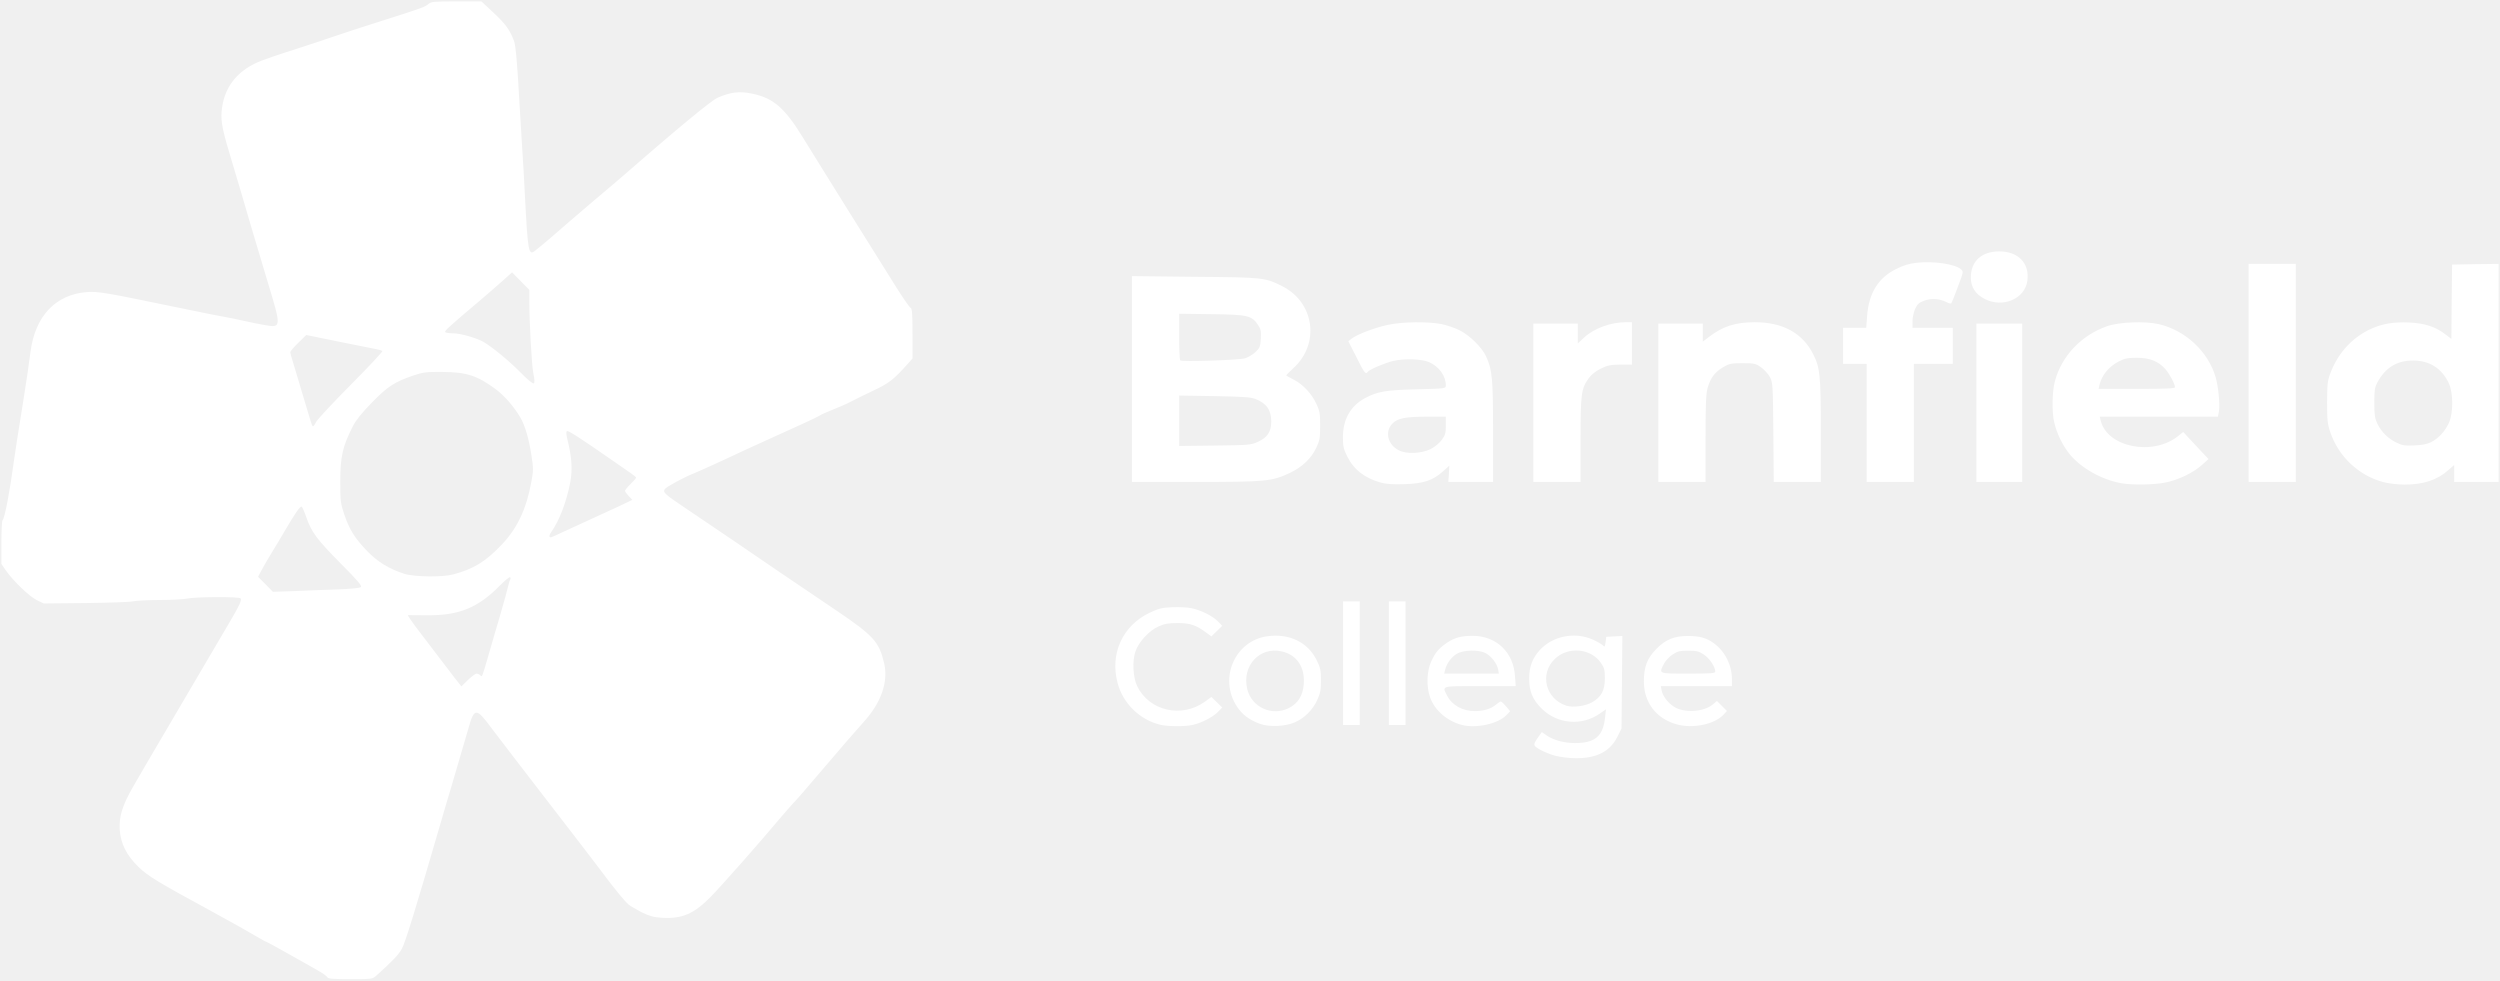
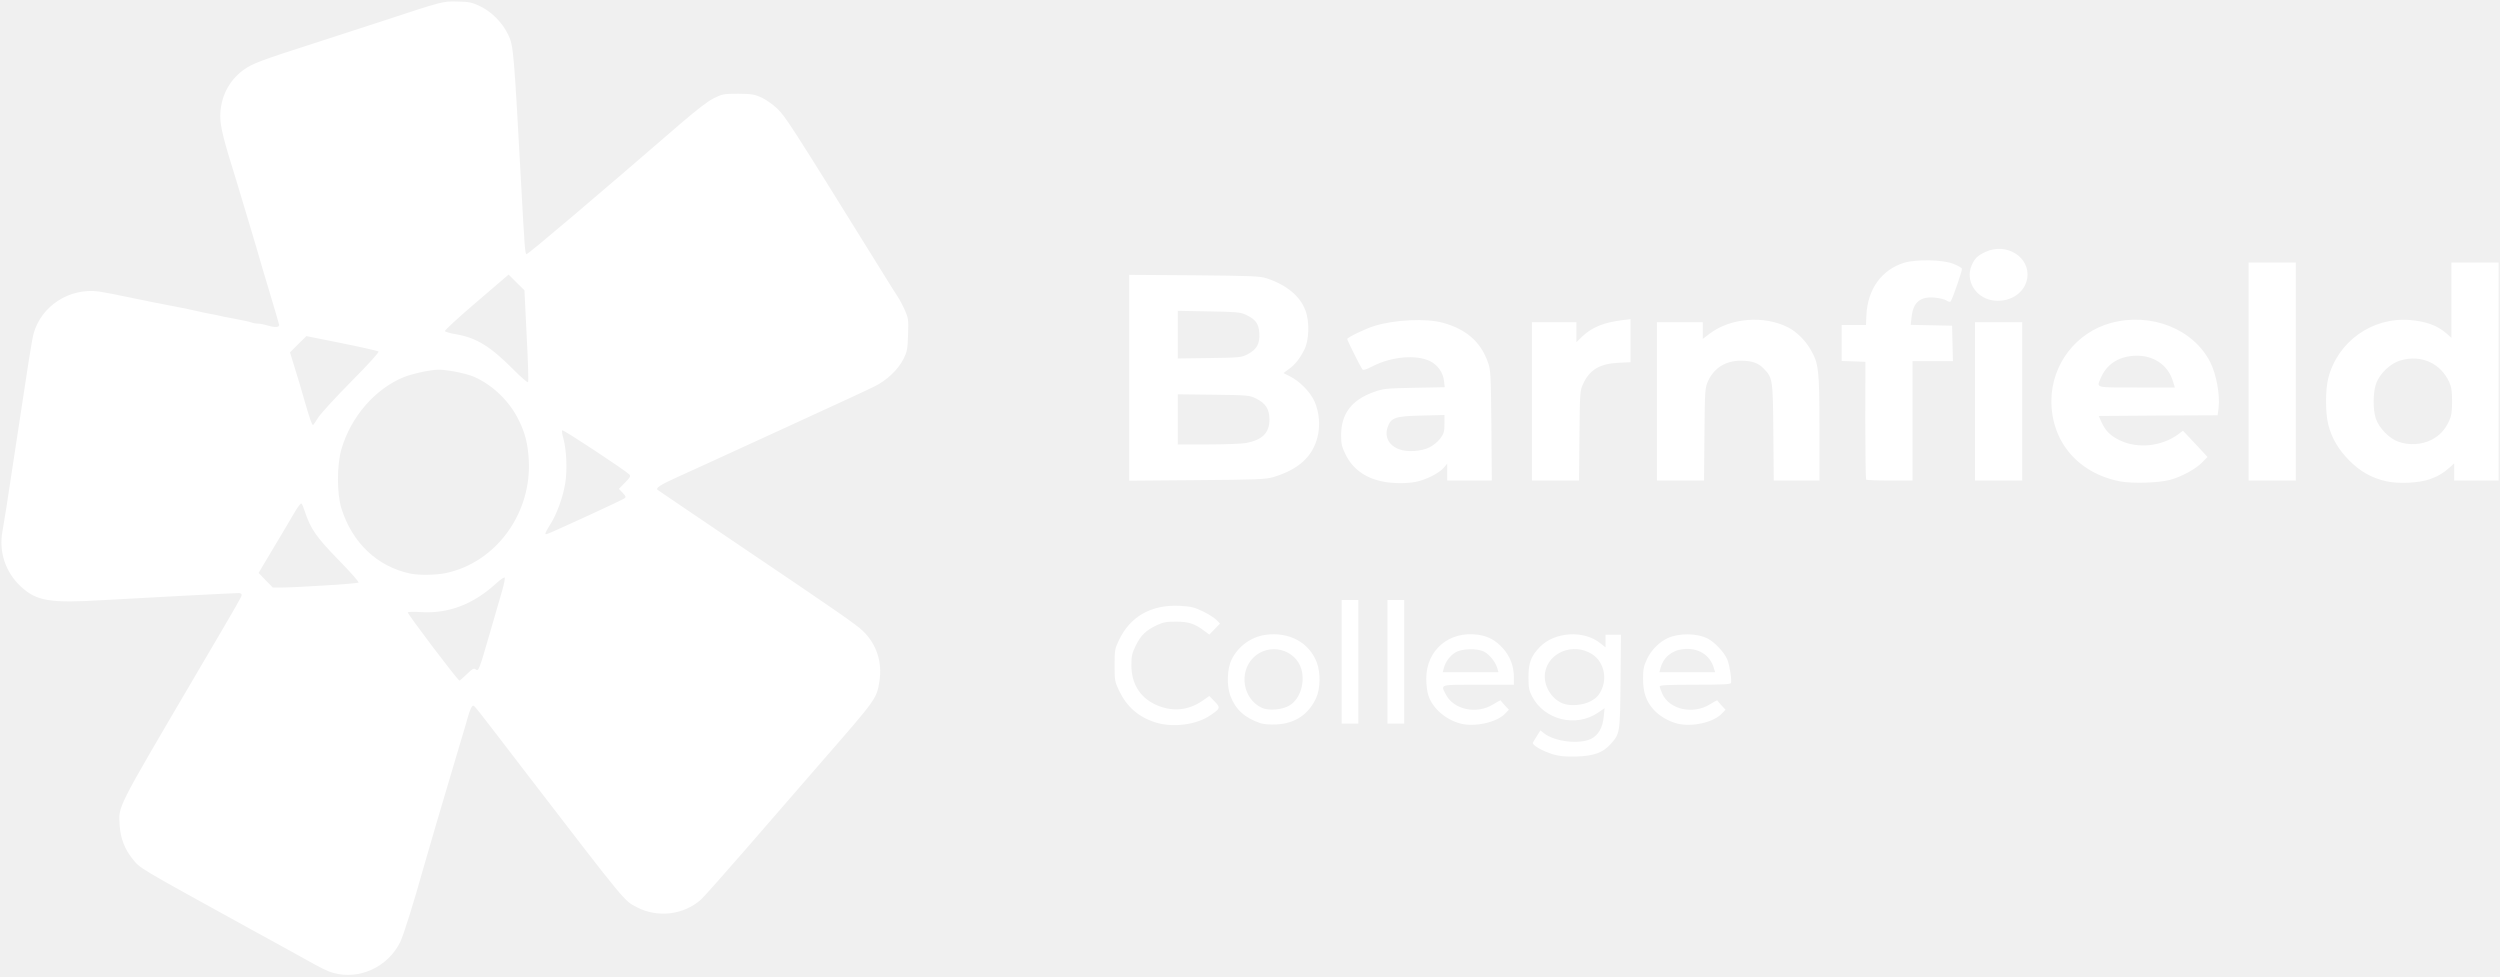
- <svg xmlns="http://www.w3.org/2000/svg" viewBox="0 0 1800 706" width="1800" height="706">
-   <path fill="#ffffff" fill-rule="evenodd" d="M235.7 703.6C235.4 702.9 232.5 700.8 229.3 699.0C226.1 697.2 221.9 694.8 220.0 693.7C202.9 684.0 191.9 678.0 191.5 678.0C191.3 678.0 188.7 676.6 185.8 674.9C179.7 671.3 166.8 664.0 153.0 656.5C113.8 635.2 106.5 630.8 99.7 624.2C91.0 615.6 86.9 607.5 86.2 597.3C85.6 587.8 88.2 579.6 96.2 565.8C99.5 560.1 103.1 553.9 104.2 552.0C105.3 550.1 109.4 543.1 113.3 536.5C121.8 522.0 132.1 504.5 136.5 497.0C139.9 491.2 157.1 461.9 165.0 448.5C172.5 435.9 174.3 431.9 173.2 430.8C171.9 429.5 140.1 429.7 134.5 431.0C132.3 431.5 123.5 432.0 115.0 432.0C106.5 432.0 97.7 432.5 95.5 433.0C93.3 433.5 78.0 434.0 61.5 434.2L31.5 434.5L26.5 432.1C21.1 429.4 9.5 418.3 4.2 410.7L1.0 406.0L1.0 390.5C1.0 382.1 1.4 374.9 1.8 374.6C3.3 373.7 7.1 353.8 10.0 332.0C10.7 326.6 12.9 312.7 17.1 286.5C19.5 271.2 20.5 264.5 22.0 253.0C25.4 227.5 40.1 212.0 62.6 210.3C70.4 209.7 76.3 210.7 124.5 220.7C149.3 225.8 160.1 228.0 164.0 228.6C165.9 228.9 171.1 230.0 175.5 231.0C179.9 232.0 186.8 233.4 190.9 234.1C202.7 236.1 202.7 235.8 192.4 201.9C182.8 169.9 177.0 150.4 173.6 138.5C171.5 131.3 167.8 118.8 165.3 110.6C159.5 91.3 158.6 85.5 160.0 76.7C162.4 61.3 172.0 50.0 188.0 43.8C191.6 42.4 201.9 38.8 211.0 36.0C220.1 33.1 233.8 28.5 241.5 25.9C249.2 23.3 264.9 18.1 276.5 14.5C303.9 5.8 306.1 5.0 308.6 2.8C310.4 1.2 312.6 1.0 328.6 1.0L346.6 1.0L355.6 9.4C363.9 17.2 367.1 21.5 370.1 29.5C371.3 32.7 372.5 46.1 374.0 74.0C374.6 83.6 375.5 98.5 376.0 107.0C376.6 115.5 377.5 131.3 378.0 142.0C380.1 182.0 380.6 184.3 385.4 180.4C391.0 176.0 402.1 166.5 410.0 159.5C414.7 155.4 421.9 149.3 426.0 145.8C430.1 142.4 438.0 135.7 443.5 131.0C487.6 92.6 511.9 72.5 516.6 70.4C525.9 66.3 532.4 65.5 541.4 67.4C557.0 70.6 565.1 77.7 578.7 100.0C583.6 108.0 590.6 119.2 594.2 125.0C597.8 130.8 605.3 142.7 610.7 151.5C621.4 168.7 631.1 184.1 645.3 206.8C650.3 214.7 654.9 221.4 655.7 221.7C656.7 222.1 657.0 226.1 657.0 240.1L657.0 258.1L653.8 261.7C643.7 273.1 640.1 275.9 629.3 281.0C623.4 283.8 616.0 287.4 613.0 289.0C610.0 290.6 603.9 293.3 599.5 295.0C595.1 296.7 591.0 298.6 590.4 299.1C589.7 299.6 583.7 302.6 576.9 305.6C570.1 308.7 559.8 313.4 554.0 316.0C548.2 318.6 540.1 322.3 536.0 324.2C521.5 331.1 502.5 339.7 499.4 340.9C492.5 343.6 479.6 350.6 478.6 352.2C477.1 354.6 478.5 355.8 496.4 367.8C505.3 373.8 519.0 383.1 527.0 388.5C535.0 394.0 550.2 404.3 560.7 411.5C571.3 418.6 589.9 431.2 602.1 439.5C629.0 457.7 633.0 462.1 636.6 477.6C639.7 491.1 634.4 506.1 621.6 520.1C618.8 523.2 613.3 529.5 609.3 534.1C605.4 538.7 597.3 548.1 591.4 555.0C585.5 561.9 579.3 569.1 577.7 571.0C576.1 572.9 572.8 576.5 570.5 579.0C568.2 581.5 563.9 586.5 560.9 590.0C548.6 604.8 520.1 637.1 512.1 645.3C499.8 658.0 491.1 661.7 476.4 660.8C470.5 660.4 467.6 659.6 461.7 656.7C457.8 654.6 453.6 652.2 452.5 651.2C449.4 648.5 442.3 639.8 432.0 626.0C426.8 619.1 415.6 604.5 407.0 593.4C382.4 561.5 359.9 532.3 354.3 524.8C342.8 509.2 341.5 509.2 337.1 525.0C336.2 528.3 331.2 545.2 325.1 566.0C323.5 571.2 319.7 584.0 316.7 594.5C299.0 655.3 291.8 678.6 289.4 683.0C287.1 687.3 282.5 692.1 270.8 702.6C268.2 704.9 267.6 705.0 252.2 705.0C239.7 705.0 236.1 704.7 235.7 703.6ZM1120.0 544.2C1116.4 543.3 1111.4 541.2 1108.7 539.7C1103.5 536.6 1103.5 536.4 1108.2 529.8L1110.1 527.1L1113.7 529.6C1118.8 533.0 1126.2 535.0 1134.0 535.0C1148.3 535.0 1154.1 530.2 1155.6 517.0L1156.3 510.7L1151.7 513.9C1138.6 522.9 1121.1 521.3 1109.9 510.1C1103.4 503.6 1101.0 497.7 1101.0 488.5C1101.0 480.2 1103.3 474.0 1108.5 468.2C1117.8 457.9 1133.8 454.7 1146.8 460.5C1150.2 462.0 1153.5 464.0 1154.2 464.8C1155.3 466.1 1155.6 465.7 1156.0 462.4L1156.5 458.5L1162.3 458.2L1168.1 457.9L1167.8 491.2L1167.5 524.5L1164.5 530.5C1159.2 541.1 1149.5 546.1 1134.3 545.9C1130.0 545.9 1123.6 545.1 1120.0 544.2ZM835.7 521.9C820.7 518.4 808.4 506.4 804.6 491.5C799.1 470.5 808.3 450.5 827.7 441.2C834.3 438.1 836.6 437.5 844.0 437.2C848.8 437.0 855.0 437.3 857.9 437.9C864.9 439.4 873.1 443.5 876.9 447.4L880.0 450.6L876.1 454.4L872.2 458.2L868.8 455.7C861.3 450.1 857.0 448.6 848.0 448.6C841.3 448.6 838.4 449.1 834.2 451.0C827.4 454.0 819.8 462.2 817.5 469.1C815.1 476.1 815.8 487.9 818.8 494.1C827.5 511.9 850.7 517.2 867.4 505.3L872.2 501.8L876.1 505.6L880.0 509.4L876.9 512.6C873.4 516.2 865.2 520.5 858.9 521.9C853.6 523.2 840.9 523.1 835.7 521.9ZM907.3 521.2C899.6 518.4 894.4 514.6 890.6 508.7C877.3 488.6 889.1 461.3 912.5 458.1C928.3 455.9 941.6 462.4 948.0 475.3C950.7 480.8 951.1 482.7 951.1 489.8C951.1 496.6 950.7 499.0 948.4 504.0C945.3 511.0 939.1 517.2 932.2 520.1C925.4 523.1 913.9 523.6 907.3 521.2ZM1052.7 522.0C1042.1 519.3 1033.0 511.5 1029.7 502.2C1026.9 494.5 1027.2 483.3 1030.5 476.2C1033.5 469.7 1035.8 467.0 1041.5 463.0C1047.2 459.1 1052.0 457.8 1060.5 457.8C1077.4 457.9 1089.7 469.6 1090.8 486.8L1091.3 494.0L1065.6 494.0C1037.0 494.0 1038.2 493.6 1042.0 501.0C1045.5 507.8 1053.1 512.0 1061.9 512.0C1068.2 512.0 1073.4 510.4 1076.9 507.5C1078.5 506.1 1080.2 505.0 1080.6 505.1C1081.1 505.1 1082.8 506.7 1084.4 508.6L1087.3 512.1L1084.5 515.0C1078.6 521.1 1063.0 524.6 1052.7 522.0ZM1207.1 521.5C1192.6 517.4 1183.7 506.0 1183.6 491.0C1183.5 480.2 1185.9 473.9 1192.9 466.9C1199.5 460.3 1205.6 457.9 1215.4 457.9C1223.7 457.9 1228.7 459.3 1233.8 463.0C1242.0 468.9 1247.0 478.9 1247.0 489.2L1247.0 494.0L1221.4 494.0L1195.8 494.0L1196.4 497.2C1197.2 501.3 1201.0 506.2 1205.5 509.0C1212.8 513.5 1226.8 512.6 1233.2 507.2L1236.2 504.7L1239.8 508.3L1243.4 511.9L1241.0 514.5C1234.4 521.6 1218.8 524.8 1207.1 521.5ZM967.0 477.5L967.0 433.0L973.0 433.0L979.0 433.0L979.0 477.5L979.0 522.0L973.0 522.0L967.0 522.0L967.0 477.5ZM1000.0 477.5L1000.0 433.0L1006.0 433.0L1012.0 433.0L1012.0 477.5L1012.0 522.0L1006.0 522.0L1000.0 522.0L1000.0 477.5ZM928.0 509.8C934.6 506.4 938.1 500.8 938.7 492.6C939.7 480.4 933.7 471.4 922.8 469.0C906.9 465.4 894.0 479.4 898.0 496.1C901.2 509.3 915.8 515.9 928.0 509.8ZM1146.4 505.6C1153.0 501.7 1155.5 497.1 1155.5 488.4C1155.5 482.2 1155.1 480.8 1152.6 477.2C1145.3 466.7 1129.0 465.3 1119.5 474.4C1108.3 485.1 1112.7 503.2 1127.8 508.1C1132.6 509.6 1141.6 508.4 1146.4 505.6ZM343.1 485.0C343.9 485.0 345.1 485.5 345.8 486.2C347.2 487.6 346.9 488.2 351.5 472.5C353.4 465.9 357.2 452.6 360.1 443.0C362.9 433.4 365.5 423.9 365.9 421.9C366.3 420.0 367.0 417.8 367.4 417.2C367.7 416.6 367.7 415.9 367.2 415.6C366.7 415.3 363.5 418.0 359.9 421.6C344.2 437.6 330.5 443.2 307.5 443.0C300.4 442.9 294.1 442.9 293.7 442.9C293.3 443.0 297.1 448.5 302.2 455.1C307.3 461.8 314.1 470.7 317.3 474.9C320.5 479.1 325.1 485.1 327.6 488.4L332.2 494.2L336.9 489.6C339.5 487.1 342.3 485.0 343.1 485.0ZM1078.6 481.8C1077.8 477.7 1073.7 472.4 1069.7 470.3C1064.7 467.6 1053.5 467.9 1048.8 470.8C1044.9 473.2 1041.6 477.7 1040.5 482.2L1039.8 485.0L1059.5 485.0L1079.2 485.0L1078.6 481.8ZM1235.0 483.5C1235.0 480.2 1230.8 473.9 1226.8 471.3C1223.2 468.9 1221.6 468.5 1215.5 468.5C1209.4 468.5 1207.8 468.9 1204.2 471.3C1201.9 472.8 1199.1 475.8 1198.0 478.0C1194.3 485.2 1193.7 485.0 1215.5 485.0C1232.4 485.0 1235.0 484.8 1235.0 483.5ZM242.5 424.4C251.6 424.1 259.1 423.4 259.8 422.7C260.8 421.9 257.7 418.1 245.2 405.6C228.2 388.4 224.3 383.2 220.6 372.6C219.4 368.9 217.8 365.4 217.3 364.9C216.3 363.9 212.6 369.3 204.0 384.0C202.3 387.0 198.6 393.1 195.9 397.5C193.2 401.9 189.8 407.7 188.4 410.4L185.8 415.3L191.2 420.7L196.5 426.1L211.5 425.6C219.8 425.2 233.7 424.7 242.5 424.4ZM326.2 413.6C340.7 409.8 349.6 404.4 361.0 392.4C372.5 380.4 379.0 366.5 382.6 346.8C384.1 338.7 384.1 337.2 382.6 327.7C380.8 315.8 378.0 306.3 374.6 300.5C370.0 292.7 363.2 284.9 356.9 280.2C343.6 270.4 336.0 267.9 318.3 267.8C306.8 267.7 304.7 268.0 297.5 270.4C284.0 275.0 279.0 278.3 267.7 289.9C260.4 297.4 256.2 302.6 254.0 307.0C246.6 321.6 245.0 328.8 245.0 347.0C245.0 360.8 245.2 362.4 247.9 370.5C251.7 381.5 255.5 387.6 264.4 396.8C271.8 404.5 280.1 409.6 291.0 413.1C298.0 415.4 318.4 415.7 326.2 413.6ZM405.2 383.1C409.7 381.0 418.7 376.9 425.0 374.0C431.3 371.1 440.7 366.8 445.9 364.4L455.3 359.9L452.7 357.2C451.2 355.6 450.0 353.9 450.0 353.4C450.0 352.9 451.8 350.6 454.0 348.5C456.2 346.4 458.0 344.3 458.0 343.9C458.0 343.6 456.3 342.1 454.2 340.7C452.2 339.3 445.6 334.7 439.5 330.5C417.5 315.2 409.1 309.8 408.2 310.4C407.5 310.8 407.7 312.9 408.5 316.3C411.7 329.0 412.3 338.0 410.6 347.2C407.9 361.3 402.8 374.7 396.9 383.1C395.9 384.5 395.3 386.0 395.7 386.4C396.5 387.2 395.8 387.5 405.2 383.1ZM994.3 347.5C982.6 344.3 974.6 338.0 970.0 328.6C967.4 323.4 966.9 321.2 966.9 315.2C966.8 302.1 972.2 292.5 982.7 286.7C991.7 281.9 997.8 280.8 1020.2 280.3C1040.9 279.8 1041.0 279.7 1041.0 277.5C1041.0 270.7 1036.2 264.0 1029.1 260.8C1023.8 258.4 1011.1 258.0 1003.0 259.9C996.6 261.5 985.6 266.2 984.6 267.9C983.3 269.9 982.1 268.2 976.4 256.7L970.8 245.7L973.2 243.8C977.1 240.8 989.6 236.0 998.8 234.0C1009.4 231.6 1028.4 231.4 1038.2 233.4C1041.8 234.2 1047.5 236.1 1050.7 237.7C1057.9 241.2 1066.8 249.9 1069.9 256.4C1074.4 266.2 1075.0 272.0 1075.0 310.8L1075.0 347.0L1058.9 347.0L1042.8 347.0L1043.2 341.1L1043.5 335.3L1038.7 339.6C1031.5 346.0 1024.8 348.2 1011.0 348.6C1003.0 348.9 997.9 348.5 994.3 347.5ZM1527.8 348.0C1513.6 345.6 1498.6 337.2 1490.3 327.2C1485.1 320.8 1480.9 312.2 1479.0 304.0C1477.3 296.8 1477.5 282.0 1479.5 274.6C1484.3 256.4 1498.5 241.4 1517.0 234.9C1525.8 231.8 1544.4 231.1 1554.4 233.4C1573.6 237.9 1589.9 253.1 1595.3 271.7C1597.2 278.2 1598.5 291.7 1597.6 296.4L1596.9 300.0L1554.3 300.0L1511.8 300.0L1512.5 302.8C1517.1 322.0 1549.9 328.6 1568.2 314.0L1571.9 311.0L1581.0 320.8L1590.1 330.5L1585.5 334.7C1579.2 340.4 1568.2 345.7 1558.7 347.5C1550.4 349.1 1535.7 349.3 1527.8 348.0ZM1715.9 347.1C1698.2 342.3 1683.9 328.9 1677.8 311.2C1675.8 305.3 1675.5 302.6 1675.5 289.5C1675.6 275.6 1675.8 274.0 1678.3 267.6C1683.7 253.9 1693.6 243.2 1706.4 237.1C1715.0 233.1 1723.0 231.7 1734.7 232.2C1745.9 232.8 1753.5 235.2 1760.5 240.6L1765.0 244.0L1765.2 217.2L1765.5 190.5L1782.2 190.2L1799.0 190.0L1799.0 268.5L1799.0 347.0L1783.0 347.0L1767.0 347.0L1767.0 340.9L1767.0 334.8L1763.0 338.3C1755.0 345.6 1744.6 349.0 1731.0 348.9C1726.2 348.9 1719.7 348.1 1715.9 347.1ZM815.0 272.9L815.0 198.8L860.2 199.3C909.8 199.7 910.8 199.8 923.3 206.1C946.4 217.8 950.5 247.5 931.3 265.0C928.3 267.8 925.9 270.2 926.1 270.4C926.3 270.6 928.9 272.0 931.8 273.5C938.5 277.1 944.4 283.5 947.8 290.8C950.2 295.8 950.5 297.8 950.5 306.5C950.5 315.2 950.2 317.2 947.8 322.2C944.2 330.0 937.5 336.4 928.7 340.5C915.8 346.6 911.4 347.0 860.5 347.0L815.0 347.0L815.0 272.9ZM1104.0 290.0L1104.0 233.0L1120.0 233.0L1136.0 233.0L1136.0 240.1L1136.0 247.3L1140.6 243.0C1147.7 236.4 1159.8 232.0 1170.5 232.0L1175.0 232.0L1175.0 247.2L1175.0 262.5L1166.7 262.5C1159.7 262.6 1157.5 263.0 1152.6 265.4C1148.9 267.2 1145.8 269.7 1143.9 272.3C1138.5 279.8 1138.0 283.4 1138.0 316.7L1138.0 347.0L1121.0 347.0L1104.0 347.0L1104.0 290.0ZM1194.0 290.0L1194.0 233.0L1210.0 233.0L1226.0 233.0L1226.0 239.5L1226.0 246.0L1230.7 242.4C1240.5 234.9 1249.6 232.0 1263.5 232.0C1283.6 232.0 1297.8 239.8 1305.5 255.0C1310.4 264.7 1311.0 270.3 1311.0 310.2L1311.0 347.0L1294.0 347.0L1277.1 347.0L1276.8 311.2C1276.5 276.8 1276.4 275.4 1274.3 271.4C1273.1 269.2 1270.2 266.1 1267.9 264.4C1264.0 261.7 1263.0 261.5 1254.6 261.5C1246.5 261.5 1245.0 261.8 1240.8 264.3C1234.9 267.7 1231.6 272.0 1229.6 278.9C1228.3 283.4 1228.0 289.9 1228.0 315.7L1228.0 347.0L1211.0 347.0L1194.0 347.0L1194.0 290.0ZM1344.0 304.5L1344.0 262.0L1335.5 262.0L1327.0 262.0L1327.0 249.0L1327.0 236.0L1335.4 236.0L1343.7 236.0L1344.3 227.7C1345.5 211.2 1352.2 200.2 1365.0 193.8C1370.5 191.0 1374.5 189.8 1380.0 189.2C1391.8 187.8 1407.6 190.1 1411.8 193.8C1413.8 195.5 1413.8 195.6 1409.6 206.7C1407.4 212.8 1405.2 218.1 1404.9 218.4C1404.6 218.8 1403.0 218.4 1401.4 217.5C1396.5 215.0 1390.4 214.6 1385.4 216.5C1381.7 217.9 1380.4 219.0 1378.9 222.4C1377.9 224.6 1377.0 228.6 1377.0 231.2L1377.0 236.0L1391.5 236.0L1406.0 236.0L1406.0 249.0L1406.0 262.0L1392.0 262.0L1378.0 262.0L1378.0 304.5L1378.0 347.0L1361.0 347.0L1344.0 347.0L1344.0 304.5ZM1423.0 290.0L1423.0 233.0L1439.5 233.0L1456.0 233.0L1456.0 290.0L1456.0 347.0L1439.5 347.0L1423.0 347.0L1423.0 290.0ZM1619.0 268.5L1619.0 190.0L1636.0 190.0L1653.0 190.0L1653.0 268.5L1653.0 347.0L1636.0 347.0L1619.0 347.0L1619.0 268.5ZM1029.9 323.4C1033.1 321.8 1036.3 319.1 1038.1 316.7C1040.6 313.3 1041.0 311.8 1041.0 306.3L1041.0 300.0L1028.0 300.0C1011.9 300.0 1006.2 301.1 1002.4 305.1C996.9 310.9 999.2 320.2 1007.1 324.2C1012.6 327.1 1023.3 326.6 1029.9 323.4ZM905.7 318.1C912.5 315.1 915.3 310.8 915.3 303.6C915.3 295.2 911.9 290.4 904.0 287.3C900.3 285.9 895.0 285.6 874.2 285.2L849.0 284.8L849.0 303.0L849.0 321.1L874.8 320.8C899.3 320.5 900.7 320.4 905.7 318.1ZM1750.5 318.3C1755.9 315.5 1760.4 310.5 1763.2 304.5C1766.5 297.2 1766.4 282.6 1763.0 275.6C1757.9 265.1 1749.2 259.6 1737.5 259.6C1725.8 259.5 1717.4 264.7 1711.7 275.4C1709.8 278.9 1709.5 281.1 1709.5 290.0C1709.5 298.9 1709.9 301.2 1711.7 305.1C1714.7 311.1 1719.4 315.8 1725.5 318.7C1729.8 320.8 1731.6 321.0 1738.5 320.7C1744.1 320.5 1747.7 319.7 1750.5 318.3ZM227.6 303.8C228.5 302.0 239.8 289.9 252.7 276.9C265.6 263.9 275.8 253.0 275.3 252.7C274.7 252.3 273.0 251.8 271.4 251.5C269.8 251.2 257.7 248.8 244.5 246.1L220.5 241.2L214.8 246.8C211.6 249.9 209.0 252.9 209.0 253.6C209.0 254.2 209.8 257.3 210.9 260.6C211.9 263.8 215.3 275.3 218.5 286.0C221.7 296.7 224.4 305.8 224.7 306.2C225.4 307.5 225.9 307.1 227.6 303.8ZM1566.0 278.8C1565.9 276.4 1562.2 269.4 1559.2 265.9C1554.1 260.1 1547.8 257.6 1538.5 257.6C1531.9 257.6 1529.6 258.1 1525.4 260.3C1518.4 263.9 1513.3 270.1 1511.6 277.2L1511.0 280.0L1538.5 280.0C1559.8 280.0 1566.0 279.7 1566.0 278.8ZM384.0 268.8C382.8 263.0 381.1 232.5 381.1 215.6L381.1 208.7L374.9 202.4L368.7 196.1L362.1 202.0C358.5 205.3 351.2 211.5 346.0 216.0C323.5 235.0 320.0 238.2 320.5 239.1C320.9 239.6 323.5 240.0 326.4 240.0C331.5 240.0 343.0 243.3 348.0 246.1C354.1 249.6 366.3 259.6 374.5 267.9C380.2 273.7 383.8 276.6 384.4 276.0C385.0 275.4 384.9 272.8 384.0 268.8ZM896.3 258.0C898.5 257.4 901.8 255.4 903.8 253.6C907.1 250.5 907.4 249.7 907.8 243.9C908.1 238.4 907.8 237.0 905.8 234.0C901.3 227.2 898.4 226.5 872.2 226.2L849.0 225.9L849.0 242.3C849.0 251.3 849.3 259.0 849.8 259.5C850.8 260.6 891.8 259.3 896.3 258.0ZM1428.9 215.2C1422.3 211.8 1419.0 206.7 1419.0 199.8C1419.0 188.1 1426.7 181.0 1439.5 181.0C1453.2 181.0 1461.4 189.6 1459.7 202.1C1458.0 215.2 1441.9 222.0 1428.9 215.2Z" />
+ <svg xmlns="http://www.w3.org/2000/svg" viewBox="0 0 1800 703" width="1800" height="703">
+   <path fill="#ffffff" fill-rule="evenodd" d="M240.0 700.5C235.9 699.4 230.5 696.7 219.5 690.5C217.3 689.2 200.0 679.7 181.0 669.3C97.5 623.3 101.1 625.5 95.2 618.1C89.8 611.4 86.8 603.5 86.2 594.8C85.3 579.9 82.7 585.2 141.5 485.0C173.0 431.4 174.0 429.6 174.0 428.3C174.0 427.6 173.1 427.0 171.9 427.0C168.7 427.0 95.8 430.8 74.0 432.1C35.9 434.4 26.3 432.8 15.0 422.3C3.9 412.0 -1.0 397.2 1.8 382.3C2.4 379.1 3.6 371.8 4.5 366.0C6.0 355.7 12.1 316.1 16.0 290.5C17.1 283.4 19.1 270.1 20.5 261.0C21.9 252.0 23.5 242.8 24.1 240.5C29.6 220.2 50.1 207.0 71.4 209.9C75.3 210.5 85.7 212.5 94.5 214.4C103.3 216.2 116.8 219.0 124.5 220.4C132.2 221.9 140.1 223.5 142.0 224.0C143.9 224.5 148.2 225.4 151.5 226.0C154.8 226.6 159.1 227.5 161.0 228.0C162.9 228.4 167.7 229.3 171.5 230.0C175.3 230.7 179.5 231.6 180.8 232.1C182.1 232.6 184.3 233.0 185.8 233.0C187.3 233.0 190.6 233.7 193.3 234.5C197.8 235.9 201.0 235.7 201.0 234.0C201.0 233.6 198.0 223.4 194.4 211.4C190.8 199.3 187.4 188.2 187.0 186.5C186.6 184.8 183.9 175.8 181.1 166.5C178.3 157.2 175.0 146.3 173.9 142.5C172.8 138.7 171.0 132.8 170.0 129.5C161.2 101.5 158.6 91.2 158.6 84.0C158.5 70.6 164.5 58.3 175.1 50.5C181.5 45.8 186.8 43.8 228.5 30.4C243.3 25.6 264.3 18.8 275.0 15.3C319.4 0.7 318.5 0.9 329.3 1.1C338.1 1.3 339.8 1.7 345.9 4.6C354.3 8.7 362.0 16.6 366.1 25.4C369.7 33.1 370.0 36.4 375.5 137.5C377.7 178.3 378.1 183.0 379.1 183.0C380.4 183.0 429.8 141.1 490.5 88.6C501.7 79.0 509.7 72.8 514.0 70.7C520.1 67.7 521.0 67.5 531.5 67.5C541.2 67.6 543.2 67.9 548.3 70.2C551.4 71.7 556.5 75.2 559.5 78.1C565.5 83.8 568.7 88.7 632.8 192.0C639.1 202.2 645.3 212.1 646.6 214.0C647.9 215.9 650.1 220.2 651.6 223.5C654.0 229.1 654.2 230.3 653.8 241.1C653.5 251.4 653.1 253.3 650.6 258.3C646.6 266.2 638.5 273.9 629.5 278.3C625.4 280.4 597.4 293.3 567.3 307.1C537.1 320.9 509.6 333.5 506.0 335.2C502.4 336.8 494.0 340.7 487.3 343.7C475.2 349.2 471.7 351.5 473.6 352.8C474.2 353.2 481.9 358.4 490.8 364.5C499.7 370.6 516.0 381.6 527.0 389.0C602.9 440.2 617.1 450.0 621.6 454.6C631.2 464.0 635.3 476.8 633.2 490.4C631.2 503.1 631.2 503.0 592.0 548.0C577.4 564.8 552.6 593.4 536.9 611.5C521.1 629.7 506.6 646.0 504.6 647.8C492.0 658.8 473.5 661.0 458.5 653.2C449.4 648.5 451.1 650.6 381.1 559.5C342.4 509.0 341.7 508.1 340.8 508.1C339.7 508.0 338.2 511.3 336.6 517.2C335.8 520.1 333.8 527.0 332.1 532.5C319.2 575.8 307.3 616.1 305.0 624.5C298.3 648.6 290.5 673.6 288.1 678.4C279.2 696.3 258.7 705.7 240.0 700.5ZM1118.4 543.2C1110.7 540.9 1102.7 536.3 1103.7 534.7C1104.0 534.0 1105.4 531.8 1106.7 529.7L1109.1 525.9L1111.6 527.9C1119.3 534.0 1137.0 536.1 1145.5 532.0C1150.8 529.4 1154.0 523.8 1154.7 515.9L1155.3 509.9L1150.3 513.3C1134.5 523.9 1112.0 518.3 1103.2 501.6C1100.9 497.2 1100.5 495.3 1100.5 487.5C1100.5 477.3 1102.3 472.4 1108.7 465.8C1119.3 454.9 1140.3 453.5 1152.2 463.1L1156.0 466.1L1156.0 461.5L1156.0 457.0L1161.6 457.0L1167.1 457.0L1166.8 490.8C1166.4 528.2 1166.4 528.2 1159.5 535.9C1154.0 542.0 1147.4 544.3 1135.0 544.7C1127.1 544.9 1123.0 544.5 1118.4 543.2ZM831.8 520.1C819.6 516.2 811.2 508.8 805.7 497.2C802.7 490.9 802.5 489.8 802.5 479.0C802.5 468.2 802.7 467.1 805.6 461.0C813.8 443.7 829.0 435.2 849.5 436.2C857.9 436.7 859.9 437.2 866.3 440.3C870.3 442.3 874.6 445.0 876.0 446.5L878.4 449.0L874.5 453.0L870.7 456.9L867.6 454.6C860.4 449.1 855.9 447.6 847.0 447.6C839.9 447.5 837.6 448.0 833.0 450.1C825.1 453.8 821.5 457.3 817.8 464.7C815.1 470.3 814.6 472.2 814.6 478.9C814.6 491.9 820.4 501.6 831.3 507.0C843.1 512.7 855.1 511.9 865.7 504.6L870.7 501.1L874.5 505.0C878.9 509.5 878.7 510.1 871.5 515.0C861.5 521.9 844.3 524.1 831.8 520.1ZM907.5 520.7C896.3 516.9 889.6 510.9 885.9 501.1C883.1 493.6 883.5 481.6 886.7 475.0C891.4 465.4 900.7 458.6 911.0 457.1C928.1 454.7 942.6 462.5 948.1 477.0C950.9 484.5 950.7 496.0 947.6 502.6C942.1 514.5 932.4 520.9 919.1 521.6C914.4 521.8 910.0 521.5 907.5 520.7ZM1051.7 521.0C1041.1 518.3 1031.5 510.1 1028.5 500.9C1027.5 498.1 1026.9 492.9 1026.9 488.5C1027.0 468.0 1043.4 454.1 1064.1 457.0C1071.6 458.1 1076.8 460.9 1082.2 466.9C1087.3 472.6 1090.0 479.7 1090.0 487.6L1090.0 493.0L1064.5 493.0C1036.0 493.0 1037.2 492.6 1041.0 500.0C1046.6 511.0 1063.2 514.5 1075.0 507.2C1077.9 505.4 1080.3 504.1 1080.4 504.2C1080.4 504.4 1081.8 506.0 1083.4 507.8L1086.4 511.0L1083.6 513.9C1077.6 520.1 1062.0 523.6 1051.7 521.0ZM1207.7 521.0C1201.3 519.4 1194.4 515.3 1190.4 510.7C1185.1 504.7 1183.0 498.4 1183.0 488.5C1183.0 481.8 1183.5 479.5 1185.9 474.4C1188.9 468.1 1194.5 462.4 1200.6 459.5C1208.7 455.7 1221.8 455.8 1229.6 459.8C1234.5 462.3 1241.4 469.6 1243.6 474.7C1245.3 478.7 1247.0 489.7 1246.3 491.8C1245.9 492.7 1239.8 493.0 1220.4 493.0C1200.7 493.0 1195.0 493.3 1195.0 494.2C1195.0 494.9 1195.9 497.4 1196.9 499.6C1202.0 510.9 1219.0 514.6 1231.0 507.2C1233.9 505.4 1236.3 504.1 1236.4 504.2C1236.4 504.4 1237.8 506.0 1239.4 507.8L1242.4 511.0L1239.6 513.9C1233.5 520.2 1218.2 523.6 1207.7 521.0ZM966.0 476.5L966.0 432.0L972.0 432.0L978.0 432.0L978.0 476.5L978.0 521.0L972.0 521.0L966.0 521.0L966.0 476.5ZM999.0 476.5L999.0 432.0L1005.0 432.0L1011.0 432.0L1011.0 476.5L1011.0 521.0L1005.0 521.0L999.0 521.0L999.0 476.5ZM928.8 507.7C936.1 503.0 939.6 491.8 937.1 482.2C933.0 467.2 913.6 462.4 902.4 473.5C891.7 484.2 895.0 503.4 908.5 509.6C913.5 512.0 923.9 511.0 928.8 507.7ZM1144.6 505.2C1149.4 502.8 1151.5 500.5 1153.5 495.7C1157.2 486.8 1154.1 475.9 1146.3 471.0C1132.8 462.4 1114.7 469.7 1112.4 484.5C1111.1 493.5 1117.0 503.4 1125.5 506.6C1130.7 508.5 1139.4 507.8 1144.6 505.2ZM336.2 485.3C340.1 481.5 341.2 480.9 342.4 481.9C344.5 483.7 344.9 482.8 352.5 456.5C356.1 443.9 360.2 429.7 361.6 425.1C362.9 420.6 363.7 416.4 363.4 415.9C363.1 415.4 360.3 417.2 357.3 420.0C340.7 435.2 322.8 442.0 302.8 440.7C298.0 440.4 293.8 440.5 293.6 440.9C293.1 441.7 329.6 490.0 330.8 490.0C331.1 490.0 333.6 487.9 336.2 485.3ZM1078.0 480.9C1076.7 476.6 1072.5 471.3 1068.7 469.3C1063.7 466.6 1052.5 466.9 1047.8 469.8C1043.9 472.2 1040.6 476.7 1039.5 481.2L1038.8 484.0L1058.8 484.0L1078.9 484.0L1078.0 480.9ZM1234.0 481.1C1231.3 471.5 1222.5 466.1 1211.7 467.4C1203.5 468.3 1197.4 473.6 1195.5 481.2L1194.8 484.0L1214.8 484.0L1234.9 484.0L1234.0 481.1ZM234.3 421.5C246.8 420.8 257.5 419.8 258.1 419.5C258.7 419.1 252.5 412.1 243.8 403.2C227.8 386.8 223.6 380.8 219.5 368.3C218.6 365.4 217.5 362.8 217.0 362.5C216.5 362.2 214.0 365.5 211.5 369.9C209.0 374.3 202.2 385.7 196.5 395.2L186.2 412.5L191.3 417.8L196.4 423.0L204.0 423.0C208.1 423.0 221.7 422.3 234.3 421.5ZM321.1 412.6C357.2 404.9 383.0 369.5 380.7 330.8C380.0 319.5 378.1 311.7 373.5 302.5C366.9 289.0 355.3 277.7 341.8 271.5C338.8 270.1 331.7 268.2 326.1 267.3C316.6 265.8 315.3 265.8 306.4 267.3C301.2 268.3 294.1 270.1 290.8 271.5C270.0 280.0 252.6 300.1 245.8 323.5C242.5 335.1 242.5 355.3 245.8 366.0C253.6 390.9 271.7 408.0 295.5 413.0C301.9 414.3 313.9 414.1 321.1 412.6ZM424.0 371.0C437.5 364.8 449.1 359.3 449.8 358.7C450.8 357.9 450.5 357.1 448.3 354.8L445.6 352.0L450.0 347.5C453.9 343.5 454.2 342.8 453.0 341.5C449.8 338.4 405.5 309.1 404.8 309.8C404.4 310.2 404.8 313.0 405.7 316.0C407.9 324.0 408.5 338.7 407.0 347.8C405.4 357.9 400.8 370.5 396.0 377.9C393.9 381.2 392.4 384.1 392.7 384.4C393.4 385.0 393.3 385.0 424.0 371.0ZM995.0 346.6C982.7 344.0 973.8 337.4 968.9 327.4C966.1 321.7 965.6 319.8 965.6 313.2C965.7 297.8 973.2 287.9 989.3 282.2C996.0 279.8 998.0 279.6 1018.4 279.2L1040.2 278.8L1039.7 274.4C1039.1 268.3 1035.1 262.7 1029.6 260.0C1019.6 255.2 1002.2 256.7 988.7 263.5C983.2 266.3 981.5 266.8 980.8 265.8C979.1 263.3 970.0 245.0 970.0 244.1C970.0 243.0 983.0 236.7 989.5 234.7C1004.4 230.1 1026.7 229.1 1038.9 232.4C1055.4 236.9 1065.9 245.9 1071.1 260.3C1073.3 266.3 1073.4 267.9 1073.8 306.2L1074.1 346.0L1058.1 346.0L1042.0 346.0L1042.0 339.9L1042.0 333.8L1039.4 336.9C1036.2 340.7 1026.2 345.7 1019.1 347.0C1012.1 348.3 1001.9 348.1 995.0 346.6ZM1526.5 346.6C1496.3 340.8 1476.9 318.0 1477.0 288.6C1477.1 262.3 1494.8 239.3 1520.0 232.5C1548.7 224.8 1579.0 236.7 1591.3 260.6C1595.7 269.2 1598.5 284.2 1597.4 293.6L1596.7 299.0L1553.9 299.2L1511.1 299.5L1513.1 304.0C1515.9 310.2 1519.5 313.8 1526.4 317.1C1539.4 323.3 1556.6 321.4 1568.6 312.5L1571.7 310.1L1577.1 315.8C1580.1 318.9 1584.1 323.2 1586.0 325.3L1589.4 329.0L1585.5 333.0C1580.9 337.7 1570.8 343.2 1562.5 345.5C1554.2 347.7 1535.3 348.3 1526.5 346.6ZM1718.0 346.5C1707.5 344.1 1699.4 339.5 1691.5 331.6C1683.7 323.7 1678.9 315.6 1676.4 305.9C1674.2 297.4 1674.2 280.5 1676.4 272.1C1683.2 245.9 1707.9 228.3 1735.0 230.4C1746.9 231.4 1754.8 234.3 1761.5 240.1L1765.0 243.2L1765.0 216.1L1765.0 189.0L1782.0 189.0L1799.0 189.0L1799.0 267.5L1799.0 346.0L1783.0 346.0L1767.0 346.0L1767.0 339.8L1767.0 333.6L1764.2 336.2C1759.6 340.4 1755.3 343.0 1749.3 345.1C1741.6 347.8 1726.7 348.5 1718.0 346.5ZM813.0 272.0L813.0 197.9L859.8 198.2C901.6 198.6 907.1 198.8 912.0 200.4C926.3 205.1 936.1 213.2 939.9 223.5C943.0 231.6 942.6 245.2 939.0 252.0C935.8 258.3 932.4 262.6 927.9 265.8L924.1 268.6L928.6 270.9C935.5 274.2 943.3 282.1 946.4 288.9C949.9 296.7 950.7 306.6 948.6 314.7C945.0 329.0 934.7 338.2 916.5 343.6C911.2 345.1 904.7 345.4 861.8 345.7L813.0 346.1L813.0 272.0ZM1103.0 289.0L1103.0 232.0L1119.0 232.0L1135.0 232.0L1135.0 239.2L1135.0 246.4L1139.2 242.3C1146.2 235.6 1154.9 232.1 1168.2 230.5L1174.0 229.8L1174.0 245.3L1174.0 260.8L1165.2 261.2C1151.8 261.9 1144.5 266.2 1139.8 276.5C1137.6 281.3 1137.5 282.5 1137.2 313.8L1136.9 346.0L1119.9 346.0L1103.0 346.0L1103.0 289.0ZM1193.0 289.0L1193.0 232.0L1209.5 232.0L1226.0 232.0L1226.0 238.0L1226.0 244.0L1231.0 240.2C1246.1 228.8 1270.2 226.9 1287.6 235.8C1293.4 238.8 1299.6 244.8 1303.4 251.3C1309.5 261.5 1310.0 266.2 1310.0 308.4L1310.0 346.0L1293.6 346.0L1277.1 346.0L1276.8 311.2C1276.5 272.9 1276.3 272.0 1269.8 265.3C1265.9 261.3 1261.5 259.8 1253.6 259.7C1242.6 259.6 1234.1 264.9 1229.8 274.4C1227.6 279.4 1227.5 280.4 1227.2 312.8L1226.9 346.0L1209.9 346.0L1193.0 346.0L1193.0 289.0ZM1343.6 345.3C1343.3 344.9 1343.0 325.7 1343.0 302.6L1343.1 260.5L1334.5 260.2L1326.0 259.9L1326.0 247.0L1326.0 234.0L1334.8 234.0L1343.5 234.0L1343.8 226.9C1344.7 208.2 1354.7 194.3 1370.9 189.2C1379.5 186.6 1398.6 186.9 1406.3 189.9C1409.5 191.2 1412.3 192.7 1412.6 193.4C1413.0 194.4 1406.2 214.3 1404.5 217.0C1404.1 217.6 1402.9 217.3 1401.5 216.4C1400.2 215.5 1396.4 214.6 1393.2 214.3C1382.5 213.3 1377.4 217.6 1376.3 228.6L1375.7 233.9L1390.6 234.2L1405.5 234.5L1405.8 247.2L1406.1 260.0L1391.5 260.0L1377.0 260.0L1377.0 303.0L1377.0 346.0L1360.7 346.0C1351.7 346.0 1344.0 345.7 1343.6 345.3ZM1422.0 289.0L1422.0 232.0L1439.0 232.0L1456.0 232.0L1456.0 289.0L1456.0 346.0L1439.0 346.0L1422.0 346.0L1422.0 289.0ZM1619.0 267.5L1619.0 189.0L1636.0 189.0L1653.0 189.0L1653.0 267.5L1653.0 346.0L1636.0 346.0L1619.0 346.0L1619.0 267.5ZM1029.2 322.1C1031.9 320.8 1035.2 318.1 1037.0 315.7C1039.6 312.2 1040.0 310.8 1040.0 305.2L1040.0 298.8L1023.8 299.2C1004.7 299.6 1001.5 300.6 999.1 307.6C996.7 314.6 1000.0 320.8 1007.5 323.5C1013.2 325.7 1023.4 325.0 1029.2 322.1ZM897.1 319.0C909.0 316.7 914.0 311.7 914.0 302.0C914.0 294.7 911.3 290.4 904.5 287.0C899.6 284.6 898.9 284.5 873.8 284.2L848.0 283.9L848.0 301.9L848.0 320.0L869.9 320.0C881.9 320.0 894.1 319.5 897.1 319.0ZM1750.6 316.7C1756.5 313.7 1760.4 309.5 1763.4 303.0C1765.0 299.5 1765.5 296.5 1765.5 289.0C1765.5 281.5 1765.0 278.5 1763.4 275.0C1757.1 261.4 1743.2 255.2 1728.4 259.5C1721.0 261.6 1713.2 269.1 1710.7 276.5C1708.5 282.8 1708.5 295.2 1710.6 301.4C1713.0 308.3 1720.2 315.7 1727.0 318.1C1734.5 320.8 1743.7 320.2 1750.6 316.7ZM229.0 300.8C230.8 297.9 241.5 286.2 252.8 274.8C265.4 262.1 273.0 253.7 272.5 253.1C271.9 252.6 260.0 249.9 246.0 247.1L220.6 242.0L214.7 247.8L208.8 253.7L212.3 265.1C214.3 271.4 217.5 282.1 219.4 289.0C223.1 301.7 224.6 306.0 225.4 306.0C225.6 306.0 227.3 303.6 229.0 300.8ZM1564.5 274.5C1560.9 262.4 1549.8 255.2 1536.1 256.2C1524.7 257.0 1516.6 262.6 1512.5 272.3C1509.5 279.4 1508.0 279.0 1538.5 279.0L1565.9 279.0L1564.5 274.5ZM379.2 241.8L377.6 209.0L371.9 203.4L366.2 197.7L343.1 217.5C330.3 228.4 320.1 237.8 320.3 238.4C320.5 238.9 324.2 240.0 328.5 240.7C343.0 243.2 353.1 249.4 369.5 265.9C374.9 271.4 379.8 275.6 380.2 275.2C380.6 274.8 380.2 259.8 379.2 241.8ZM898.4 255.0C904.9 251.6 907.2 247.4 906.7 239.8C906.3 233.0 904.0 229.9 897.0 226.6C893.0 224.8 890.3 224.5 870.2 224.2L848.0 223.8L848.0 241.0L848.0 258.1L870.8 257.8C892.8 257.5 893.7 257.4 898.4 255.0ZM1433.8 216.1C1422.0 213.7 1415.1 201.8 1419.5 191.3C1421.7 186.1 1423.7 184.1 1429.5 181.4C1444.6 174.3 1462.0 185.2 1459.6 200.4C1457.8 211.4 1446.2 218.5 1433.8 216.1Z" />
</svg>
